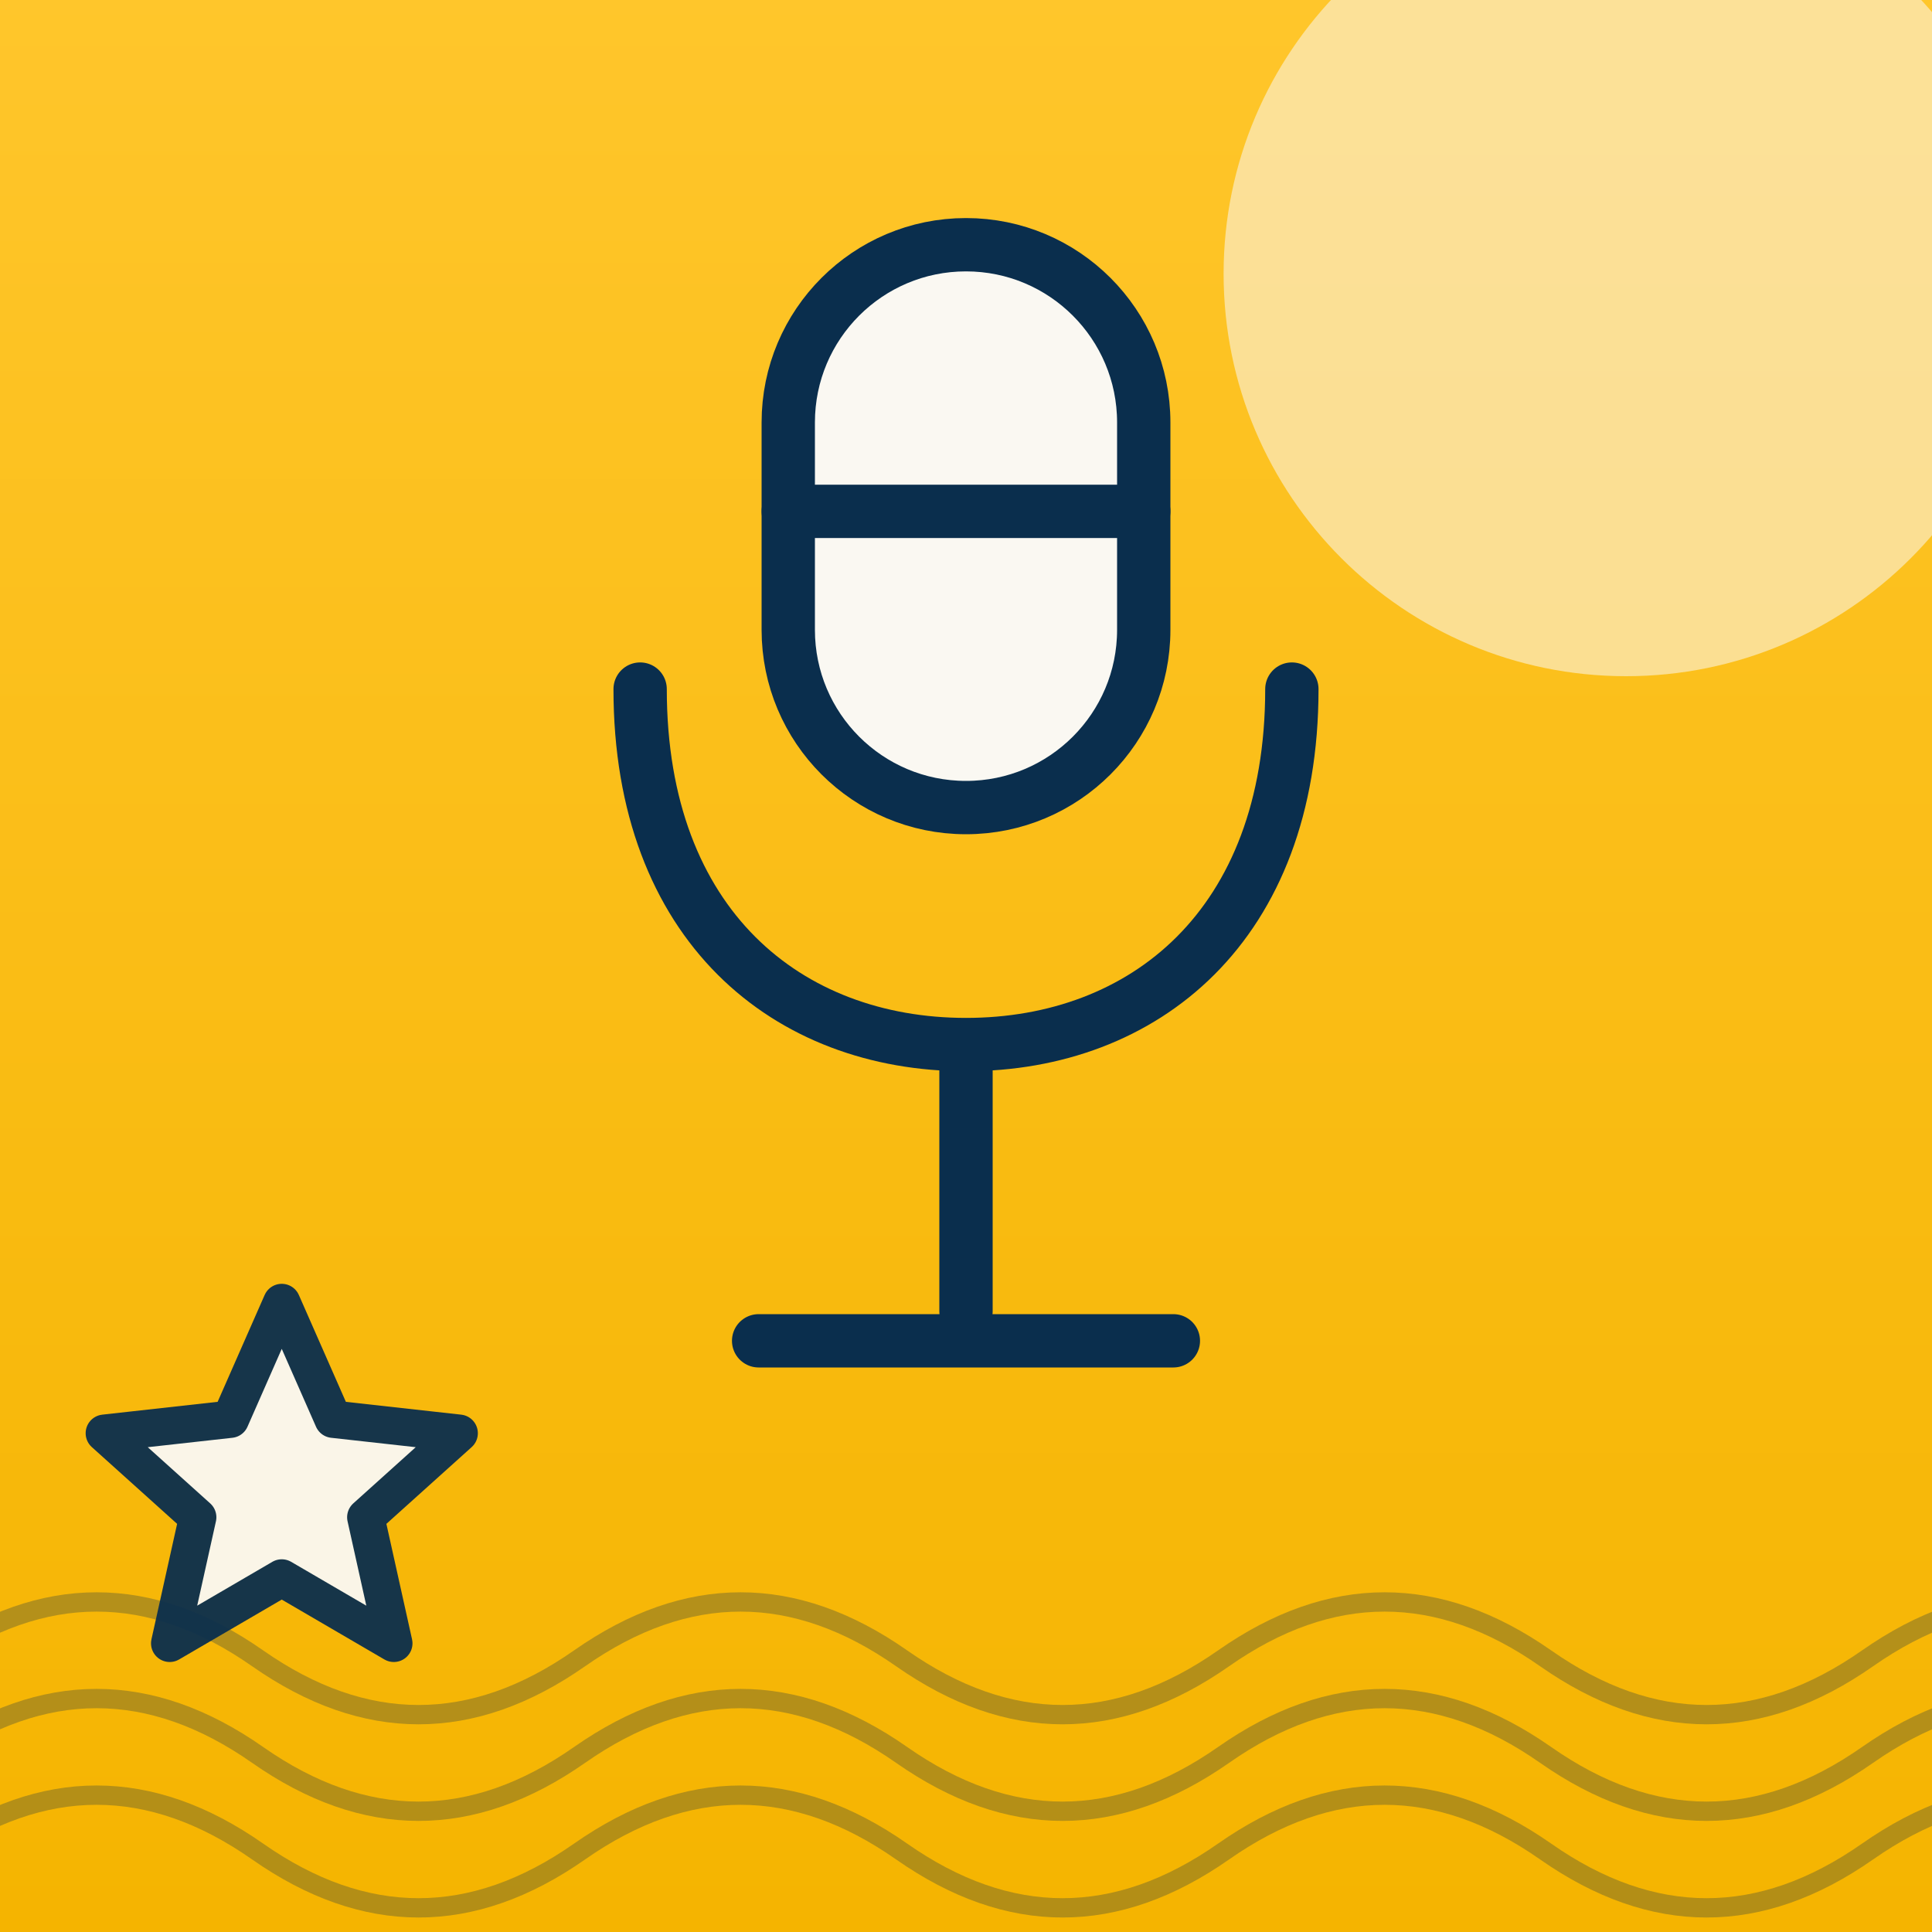
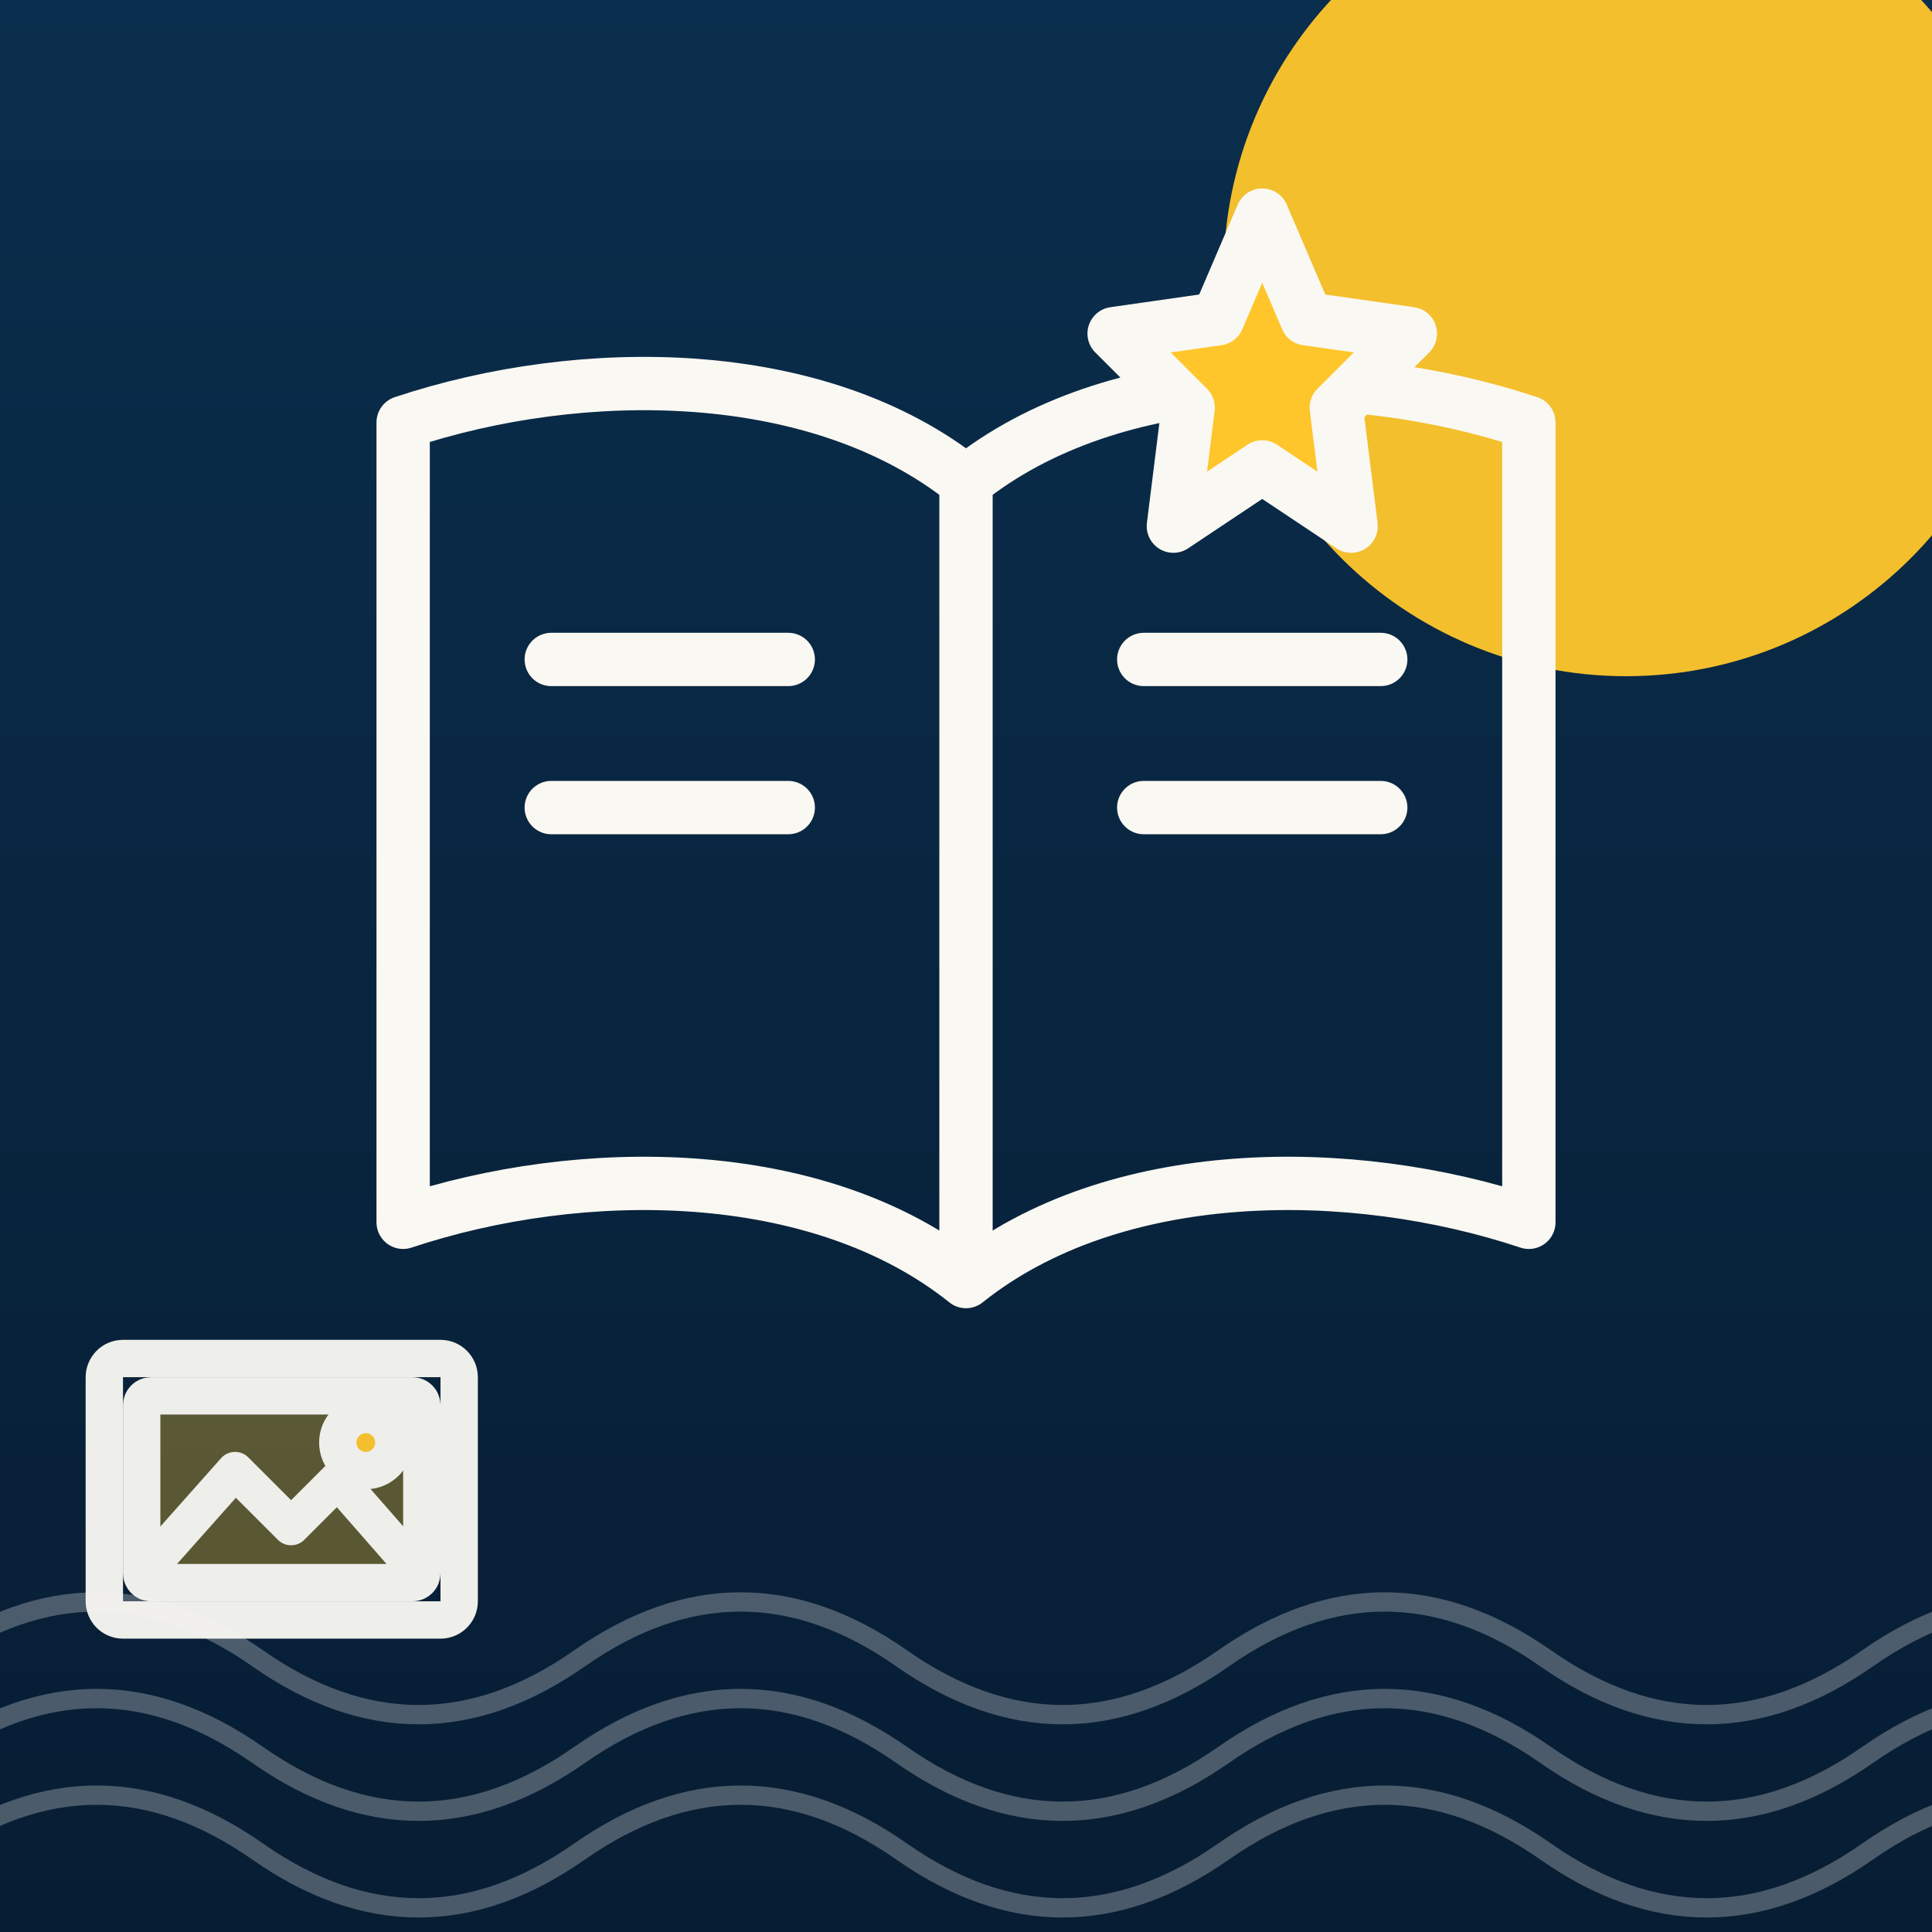
<svg xmlns="http://www.w3.org/2000/svg" viewBox="0 0 120 120" width="1200" height="1200">
  <defs>
    <linearGradient id="g" x1="0" y1="0" x2="0" y2="1">
-       <stop offset="0" stop-color="#FFC62B" />
-       <stop offset="1" stop-color="#F5B400" />
+       <stop offset="0" stop-color="#0A2E4D" />
+       <stop offset="1" stop-color="#071D33" />
    </linearGradient>
  </defs>
  <rect width="120" height="120" fill="url(#g)" />
-   <circle cx="101" cy="17" r="25" fill="#FAF8F2" opacity="0.55" />
-   <path d="M-4 103q10-7 20 0t20 0 20 0 20 0 20 0 20 0 20 0" fill="none" stroke="#0A2E4D" stroke-opacity=".28" stroke-width="1.2" />
-   <path d="M-4 109q10-7 20 0t20 0 20 0 20 0 20 0 20 0 20 0" fill="none" stroke="#0A2E4D" stroke-opacity=".28" stroke-width="1.2" />
-   <path d="M-4 115q10-7 20 0t20 0 20 0 20 0 20 0 20 0 20 0" fill="none" stroke="#0A2E4D" stroke-opacity=".28" stroke-width="1.2" />
+   <circle cx="101" cy="17" r="25" fill="#FFC62B" opacity="0.95" />
+   <path d="M-4 103q10-7 20 0t20 0 20 0 20 0 20 0 20 0 20 0" fill="none" stroke="#FAF8F2" stroke-opacity=".28" stroke-width="1.2" />
+   <path d="M-4 109q10-7 20 0t20 0 20 0 20 0 20 0 20 0 20 0" fill="none" stroke="#FAF8F2" stroke-opacity=".28" stroke-width="1.2" />
+   <path d="M-4 115q10-7 20 0t20 0 20 0 20 0 20 0 20 0 20 0" fill="none" stroke="#FAF8F2" stroke-opacity=".28" stroke-width="1.2" />
  <g transform="translate(14 6) scale(.92)">
-     <g fill="none" stroke="#0A2E4D" stroke-width="3.6" stroke-linecap="round" stroke-linejoin="round">
-       <rect x="38" y="10" width="24" height="38" rx="12" fill="#FAF8F2" />
-       <path d="M28 40c0 16 10 24 22 24s22-8 22-24M50 64v18M36 84h28" />
-       <path d="M38 28h24" />
+     <g fill="none" stroke="#FAF8F2" stroke-width="3.6" stroke-linecap="round" stroke-linejoin="round">
+       <path d="M50 26c-10-8-26-8-38-4v54c12-4 28-4 38 4 10-8 26-8 38-4V22c-12-4-28-4-38 4zM50 26v54" fill="none" />
+       <path d="M62 38h16M62 48h16M22 38h16M22 48h16" />
+       <path d="M70 8l3 7 7 1-5 5 1 8-6-4-6 4 1-8-5-5 7-1z" fill="#FFC62B" />
    </g>
  </g>
  <g transform="translate(3 78) scale(.29)" opacity=".95">
-     <g fill="none" stroke="#0A2E4D" stroke-width="8" stroke-linecap="round" stroke-linejoin="round">
-       <path d="M50 10l11 25 27 3-20 18 6 27-24-14-24 14 6-27L12 38l27-3z" fill="#FAF8F2" />
+     <g fill="none" stroke="#FAF8F2" stroke-width="8" stroke-linecap="round" stroke-linejoin="round">
+       <rect x="12" y="22" width="76" height="56" rx="4" />
+       <rect x="20" y="30" width="60" height="40" rx="2" fill="#FFC62B" fill-opacity=".35" />
+       <path d="M24 64l16-18 12 12 10-10 14 16" />
+       <circle cx="68" cy="40" r="6" fill="#FFC62B" />
    </g>
  </g>
</svg>
